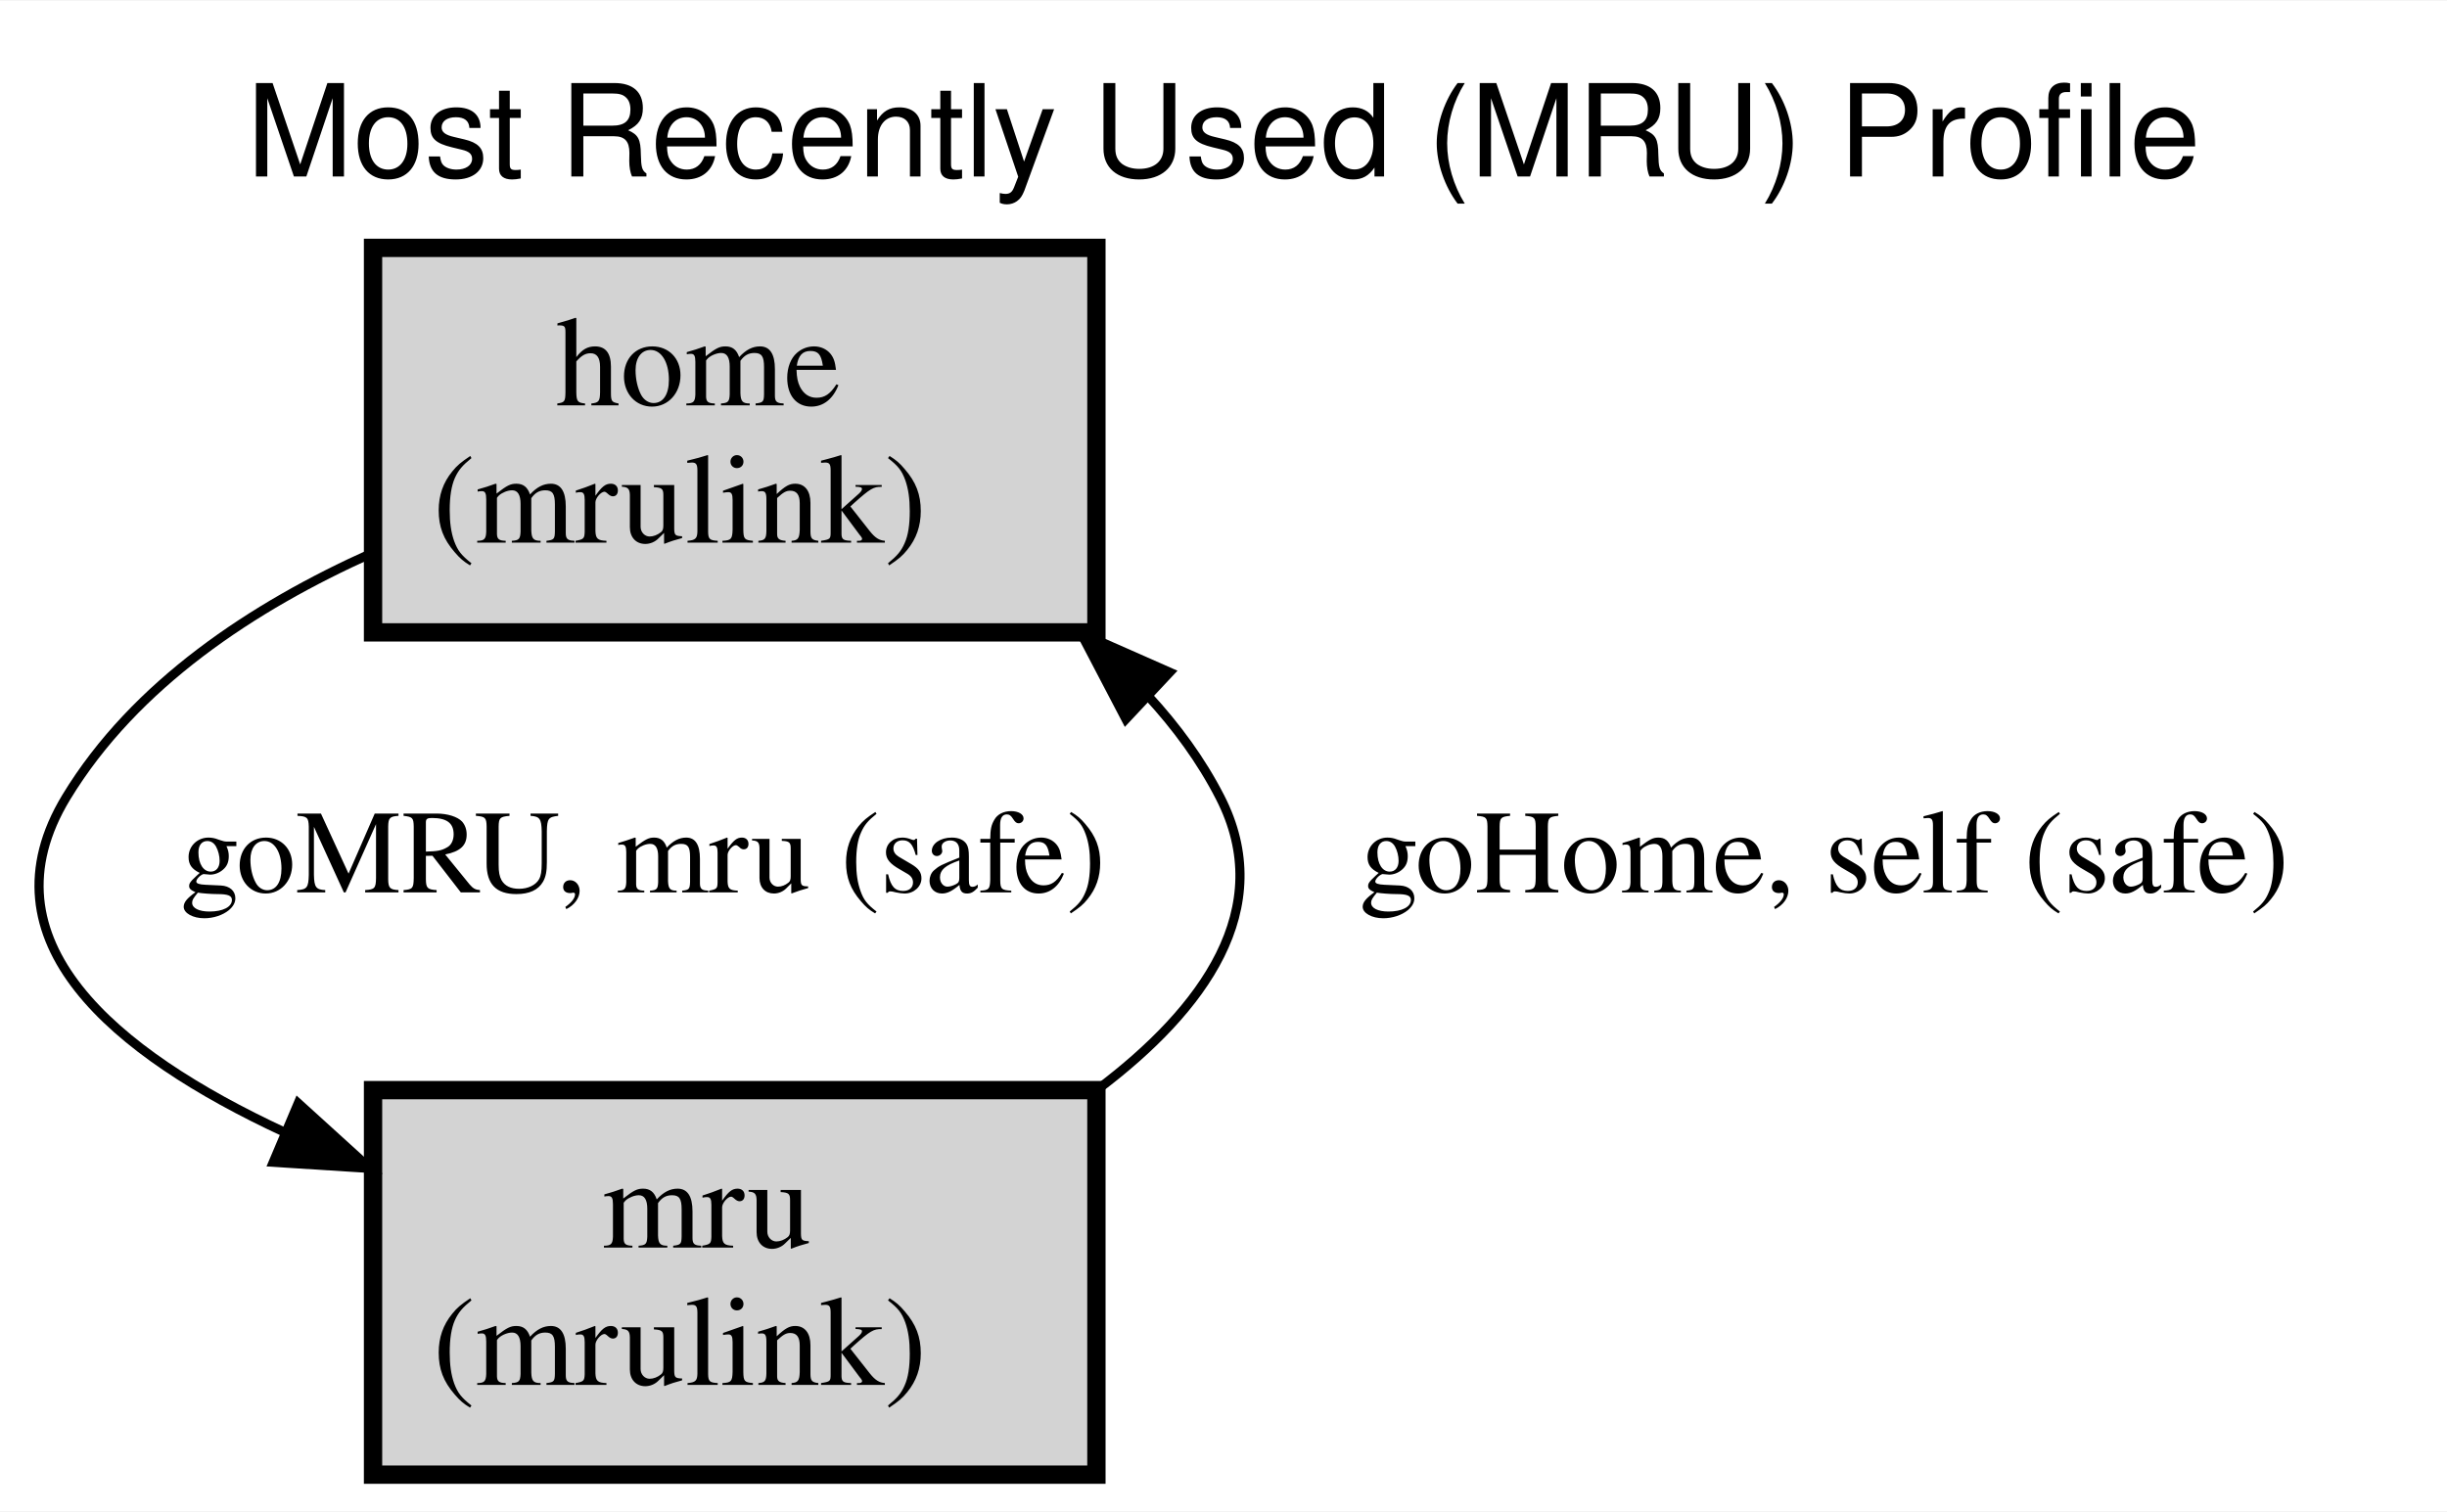
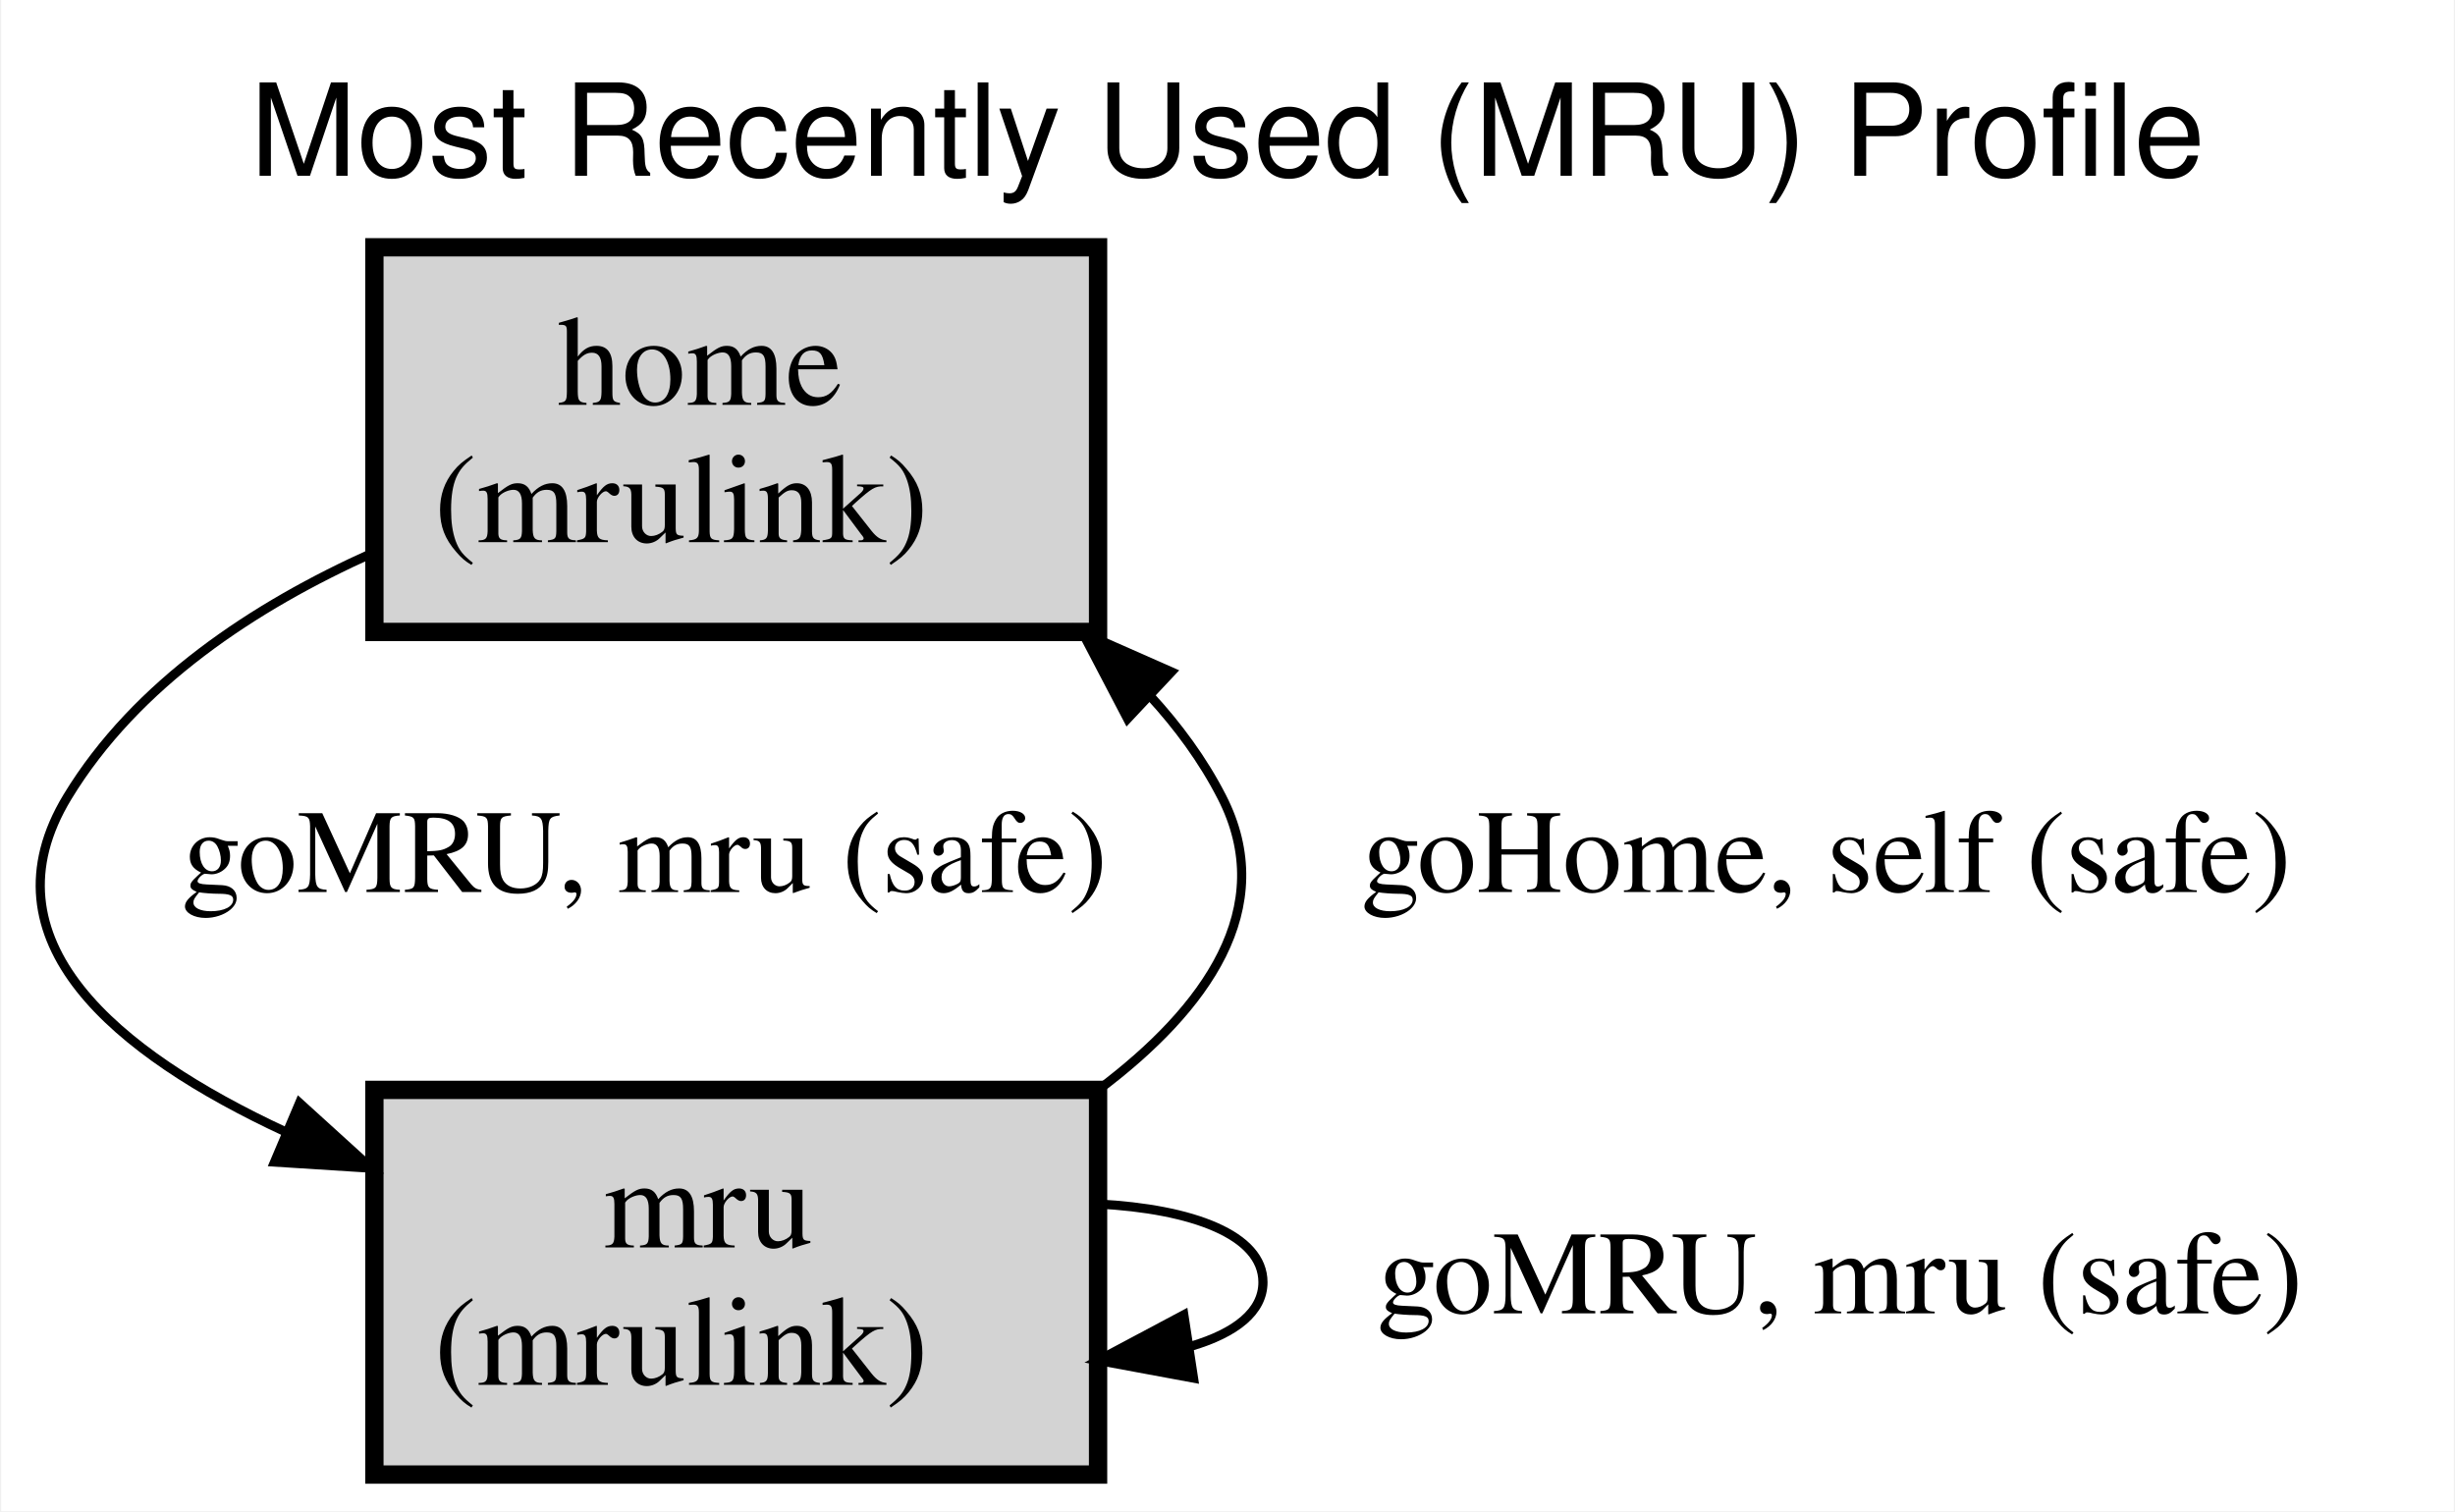
- <svg xmlns="http://www.w3.org/2000/svg" xmlns:xlink="http://www.w3.org/1999/xlink" width="267pt" height="165pt" viewBox="0.00 0.00 267.24 165.00">
+ <svg xmlns="http://www.w3.org/2000/svg" xmlns:xlink="http://www.w3.org/1999/xlink" width="268pt" height="165pt" viewBox="0.00 0.00 267.74 165.00">
  <g id="graph0" class="graph" transform="scale(1 1) rotate(0) translate(4 161)">
    <g id="a_graph0">
      <a xlink:href="index.html" xlink:title="Most Recently Used (MRU) Profile" target="_parent">
-         <polygon fill="white" stroke="transparent" points="-4,4 -4,-161 263.24,-161 263.24,4 -4,4" />
-         <text text-anchor="middle" x="129.62" y="-141.8" font-family="Helvetica,sans-Serif" font-size="14.00">Most Recently Used (MRU) Profile</text>
+         <polygon fill="white" stroke="transparent" points="-4,4 -4,-161 263.74,-161 263.74,4 -4,4" />
+         <text text-anchor="middle" x="129.87" y="-141.8" font-family="Helvetica,sans-Serif" font-size="14.00">Most Recently Used (MRU) Profile</text>
      </a>
    </g>
    <g id="node1" class="node">
      <g id="a_node1">
        <a xlink:href="docs/semantic.home.html" xlink:title="&lt;TABLE&gt;" target="_parent">
          <polygon fill="lightgray" stroke="black" stroke-width="2" points="115.74,-134 36.74,-134 36.74,-92 115.74,-92 115.74,-134" />
          <text text-anchor="start" x="56.74" y="-116.8" font-family="Times,serif" font-size="14.00">home</text>
          <text text-anchor="start" x="43.24" y="-101.8" font-family="Times,serif" font-size="14.00">(mrulink)</text>
        </a>
      </g>
    </g>
    <g id="node2" class="node">
      <g id="a_node2">
        <a xlink:href="docs/semantic.mru.html" xlink:title="&lt;TABLE&gt;" target="_parent">
          <polygon fill="lightgray" stroke="black" stroke-width="2" points="115.74,-42 36.74,-42 36.74,0 115.74,0 115.74,-42" />
          <text text-anchor="start" x="61.74" y="-24.8" font-family="Times,serif" font-size="14.00">mru</text>
          <text text-anchor="start" x="43.24" y="-9.8" font-family="Times,serif" font-size="14.00">(mrulink)</text>
        </a>
      </g>
    </g>
    <g id="edge1" class="edge">
      <g id="a_edge1">
        <a xlink:href="docs/safe.goMRU.html" xlink:title="goMRU, mru (safe)" target="_parent">
          <path fill="none" stroke="black" d="M36.6,-100.65C23.67,-94.85 10.73,-86.34 3.24,-74 -6.26,-58.34 8.41,-46.08 27.04,-37.42" />
          <polygon fill="black" stroke="black" points="28.57,-40.57 36.41,-33.45 25.84,-34.12 28.57,-40.57" />
        </a>
      </g>
      <g id="a_edge1-label">
        <a xlink:href="docs/safe.goMRU.html" xlink:title="goMRU, mru (safe)" target="_parent">
          <text text-anchor="middle" x="66.24" y="-63.6" font-family="Times,serif" font-size="13.00">goMRU, mru (safe)</text>
        </a>
      </g>
    </g>
    <g id="edge2" class="edge">
      <g id="a_edge2">
        <a xlink:href="docs/safe.goHome.html" xlink:title="goHome, self (safe)" target="_parent">
          <path fill="none" stroke="black" d="M115.93,-42.12C127.47,-50.84 135.48,-61.84 129.24,-74 127.18,-78.02 124.47,-81.71 121.37,-85.07" />
          <polygon fill="black" stroke="black" points="118.96,-82.53 114.05,-91.92 123.75,-87.64 118.96,-82.53" />
        </a>
      </g>
      <g id="a_edge2-label">
        <a xlink:href="docs/safe.goHome.html" xlink:title="goHome, self (safe)" target="_parent">
          <text text-anchor="middle" x="195.24" y="-63.6" font-family="Times,serif" font-size="13.00">goHome, self (safe)</text>
        </a>
      </g>
    </g>
+     <g id="edge3" class="edge">
+       <g id="a_edge3">
+         <a xlink:href="docs/safe.goMRU.html" xlink:title="goMRU, mru (safe)" target="_parent">
+           <path fill="none" stroke="black" d="M115.75,-29.54C126.01,-29.01 133.74,-26.17 133.74,-21 133.74,-17.77 130.72,-15.45 125.95,-14.03" />
+           <polygon fill="black" stroke="black" points="126.16,-10.53 115.75,-12.46 125.1,-17.44 126.16,-10.53" />
+         </a>
+       </g>
+       <g id="a_edge3-label">
+         <a xlink:href="docs/safe.goMRU.html" xlink:title="goMRU, mru (safe)" target="_parent">
+           <text text-anchor="middle" x="196.74" y="-17.6" font-family="Times,serif" font-size="13.00">goMRU, mru (safe)</text>
+         </a>
+       </g>
+     </g>
  </g>
</svg>
